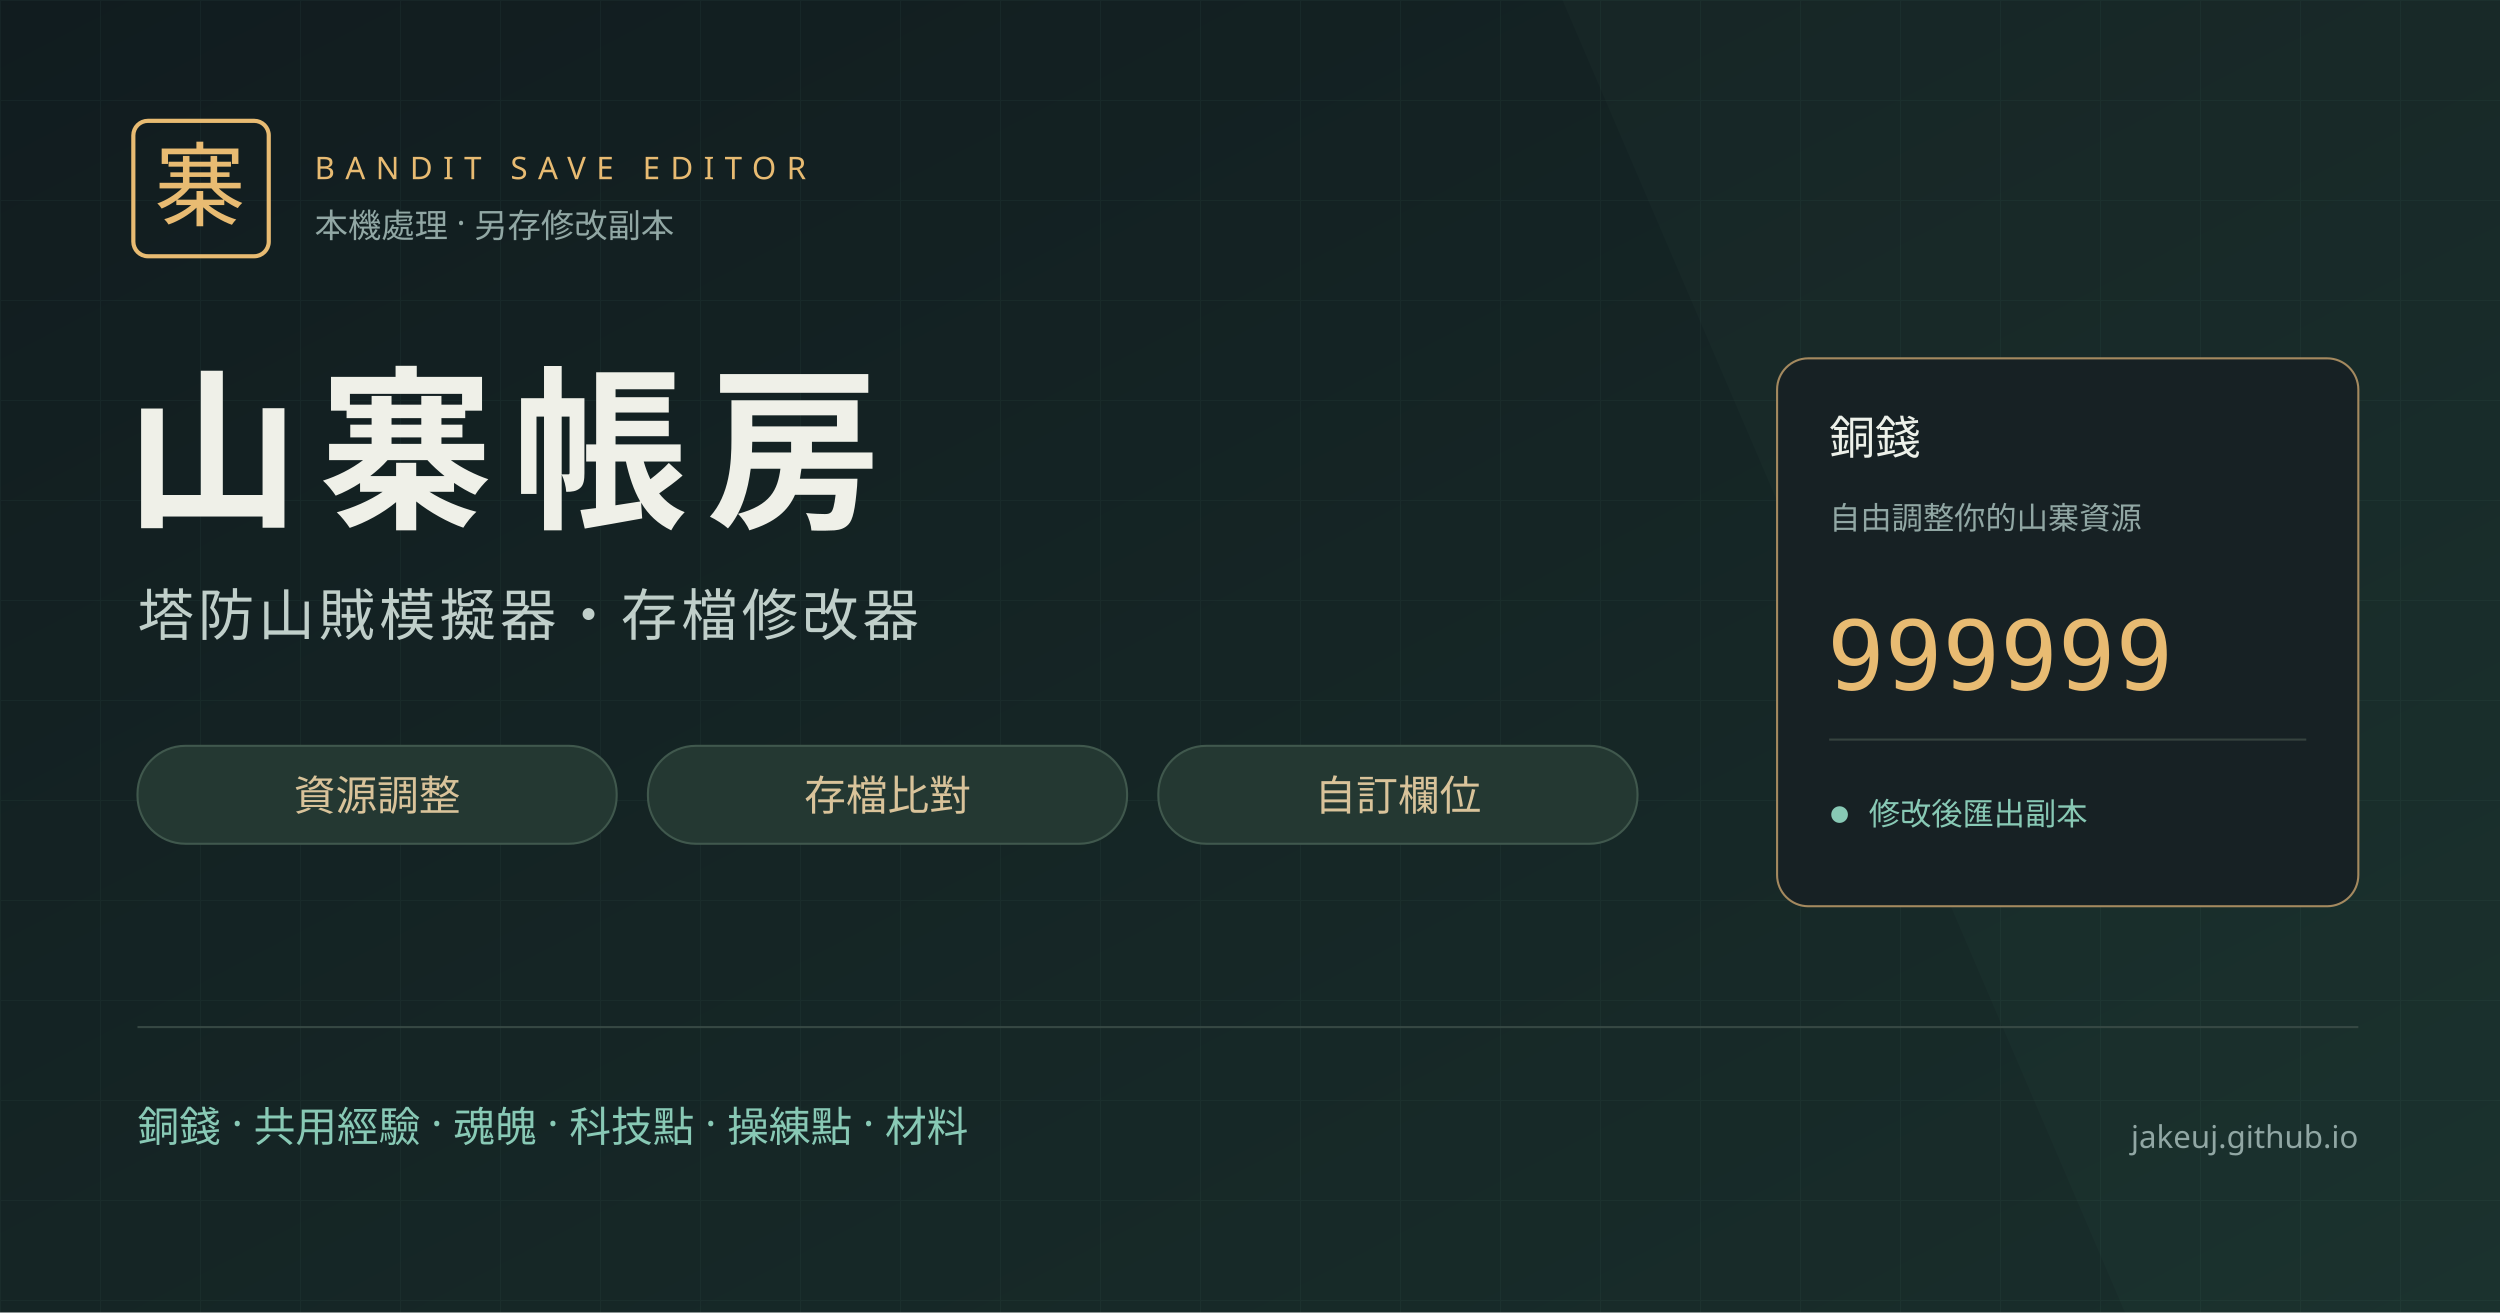
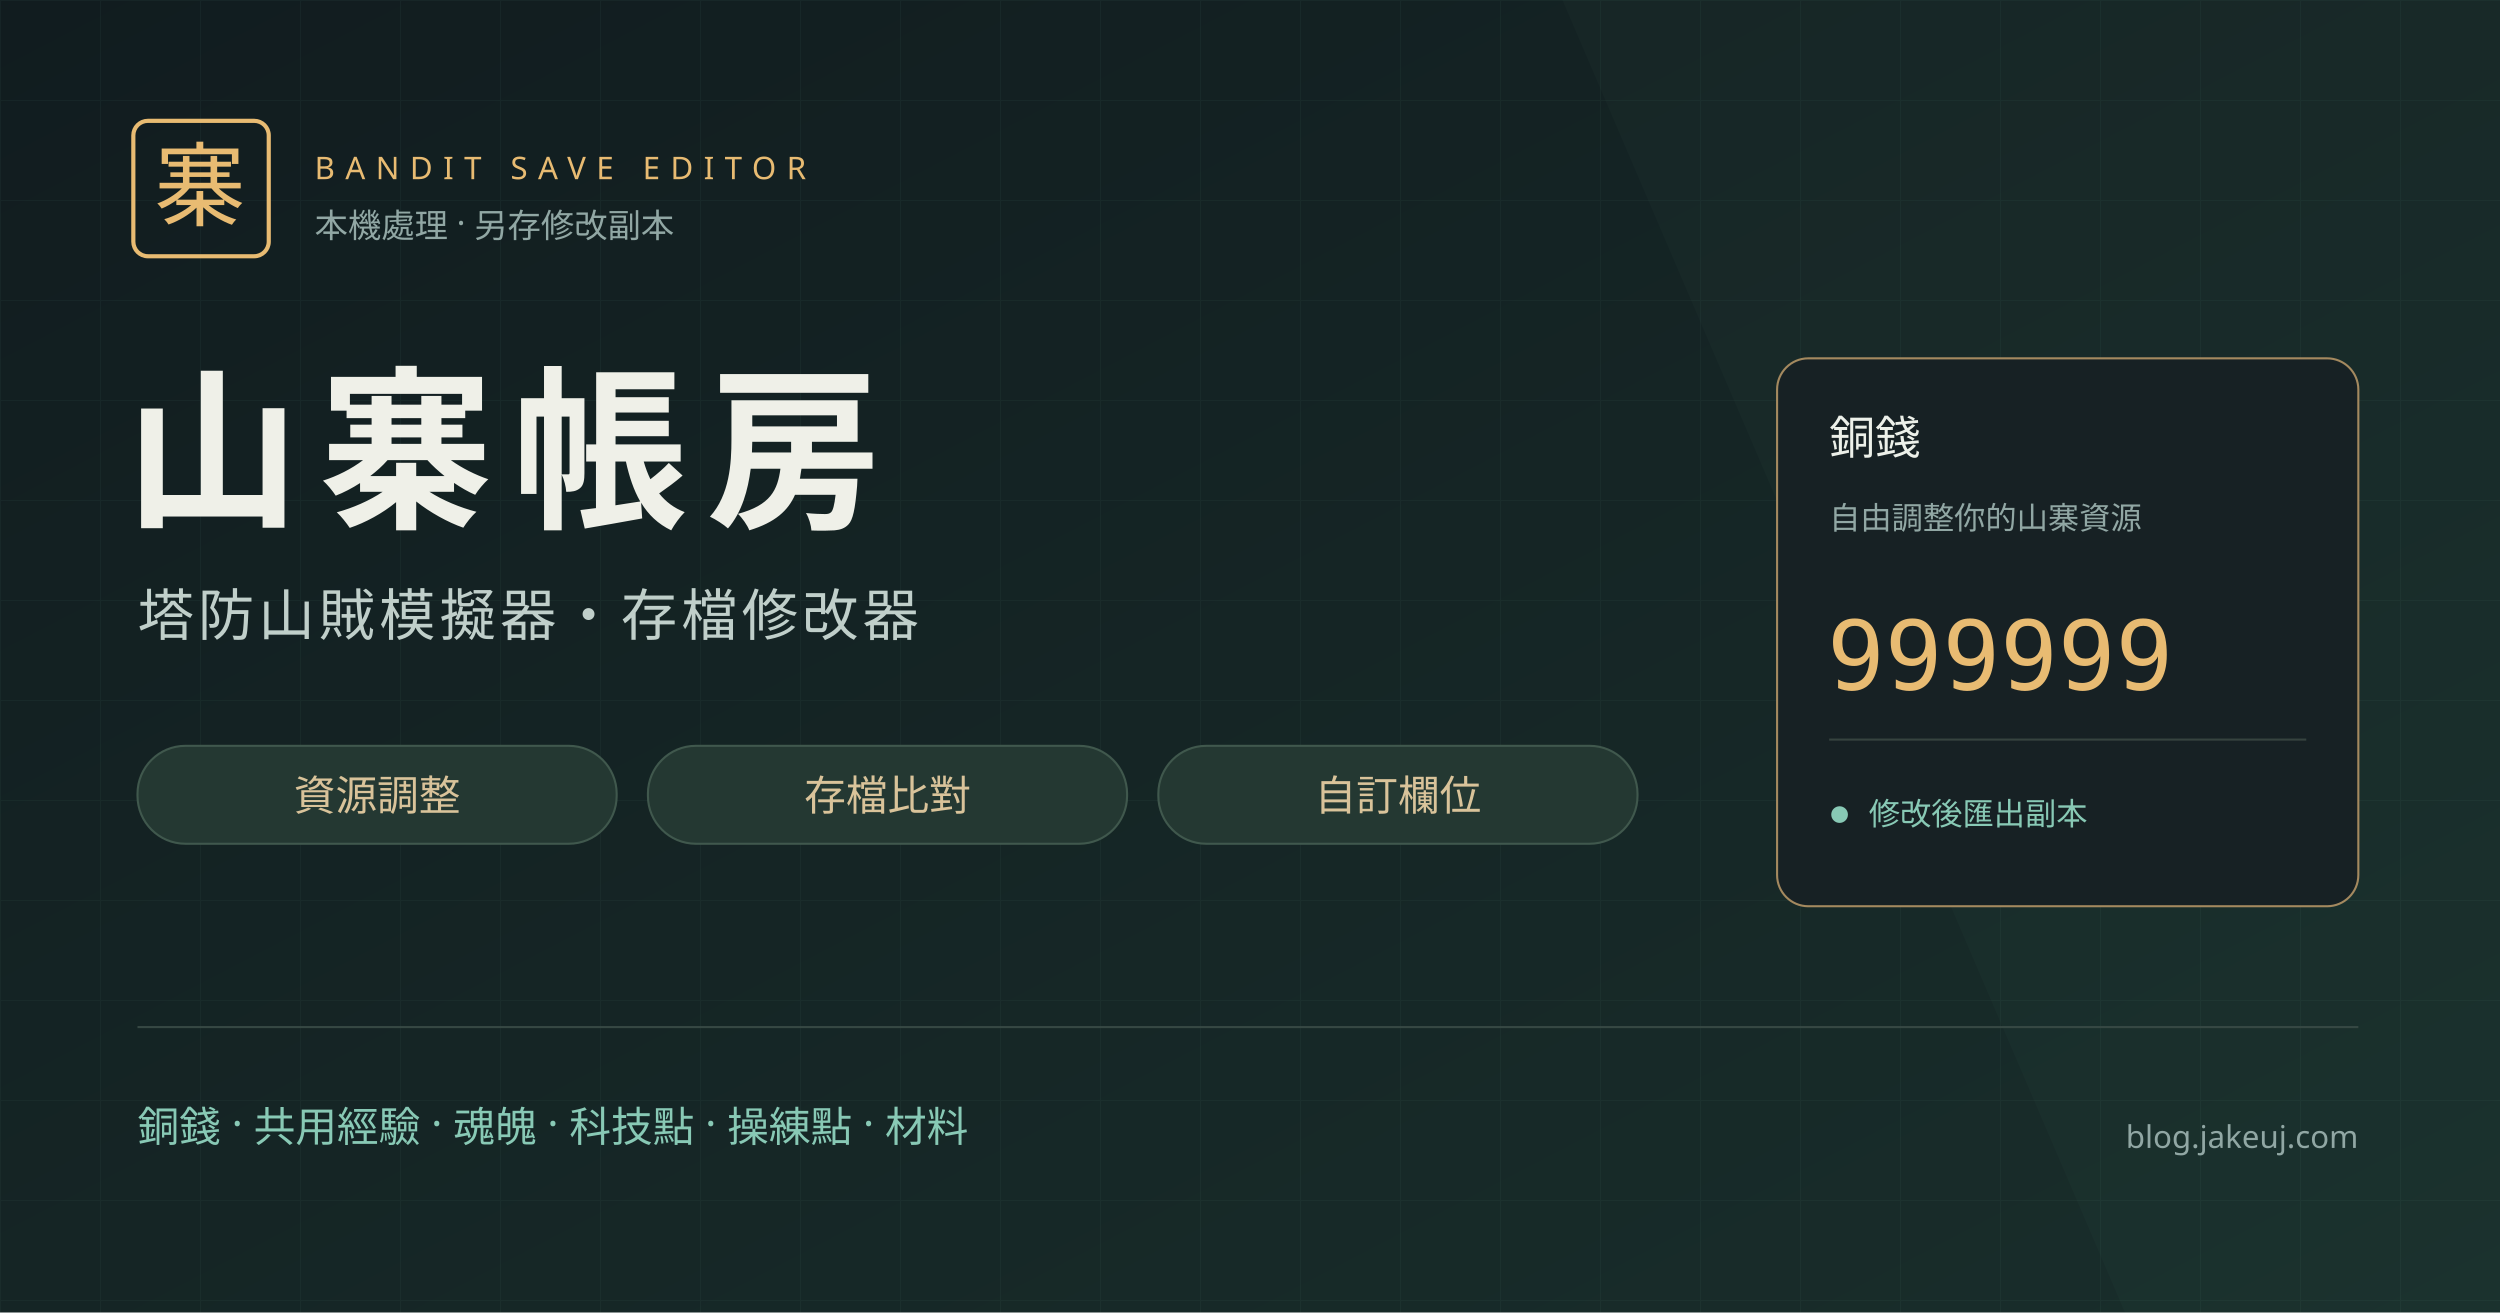
<svg xmlns="http://www.w3.org/2000/svg" width="1200" height="630" viewBox="0 0 1200 630">
  <defs>
    <linearGradient id="bg" x2="1" y2="1">
      <stop stop-color="#111c1f" />
      <stop offset="1" stop-color="#192e2b" />
    </linearGradient>
    <pattern id="grid" width="48" height="48" patternUnits="userSpaceOnUse">
      <path d="M 48 0 L 0 0 0 48" fill="none" stroke="#88c9b5" stroke-opacity=".045" />
    </pattern>
  </defs>
  <rect width="1200" height="630" fill="url(#bg)" />
  <rect width="1200" height="630" fill="url(#grid)" />
  <path d="M 750 0 L 1200 0 L 1200 630 L 1020 630 Z" fill="#88c9b5" fill-opacity=".025" />
  <g font-family="Microsoft JhengHei,Segoe UI,sans-serif">
    <rect x="64" y="58" width="65" height="65" rx="7" stroke="#e8bb72" stroke-width="2" fill="none" />
    <text x="96" y="105" fill="#e8bb72" font-size="44" text-anchor="middle">寨</text>
    <text x="151" y="86" fill="#e8bb72" font-size="15" letter-spacing="5">BANDIT SAVE EDITOR</text>
    <text x="151" y="114" fill="#91a7a4" font-size="16">本機處理 · 另存修改副本</text>
    <text x="60" y="247" fill="#eff0e8" font-size="84" font-weight="700" letter-spacing="9">山寨帳房</text>
    <text x="66" y="305" fill="#c0cfca" font-size="27" letter-spacing="2">塔防山賊模擬器・存檔修改器</text>
    <g transform="translate(66 358)">
      <rect width="230" height="47" rx="23" fill="#243832" stroke="#40584d" />
      <text x="115" y="31" text-anchor="middle" font-size="20" fill="#d9c39a">資源調整</text>
      <rect x="245" width="230" height="47" rx="23" fill="#243832" stroke="#40584d" />
      <text x="360" y="31" text-anchor="middle" font-size="20" fill="#d9c39a">存檔比對</text>
      <rect x="490" width="230" height="47" rx="23" fill="#243832" stroke="#40584d" />
      <text x="605" y="31" text-anchor="middle" font-size="20" fill="#d9c39a">自訂欄位</text>
    </g>
    <g transform="translate(853 172)">
      <rect width="279" height="263" rx="15" fill="#172124" stroke="#a4895f" />
      <text x="25" y="46" fill="#ecf0e9" font-size="22">銅錢</text>
      <text x="25" y="82" fill="#91a7a4" font-size="15">自由調整你的山寨資源</text>
      <text x="24" y="159" fill="#e8bb72" font-family="Consolas,monospace" font-size="46">999999</text>
      <line x1="25" y1="183" x2="254" y2="183" stroke="#36433f" />
      <circle cx="30" cy="219" r="4" fill="#88c9b5" />
      <text x="44" y="224" fill="#88c9b5" font-size="15">修改後匯出副本</text>
    </g>
    <line x1="66" y1="493" x2="1132" y2="493" stroke="#364843" />
    <text x="66" y="548" fill="#88c9b5" font-size="20">銅錢 · 共用經驗 · 魂魄 · 科技點 · 操練點 · 材料</text>
-     <text x="1132" y="551" text-anchor="end" fill="#91a7a4" font-size="15">jakeuj.github.io</text>
+     <text x="1132" y="551" text-anchor="end" fill="#91a7a4" font-size="15">blog.jakeuj.com</text>
  </g>
</svg>
